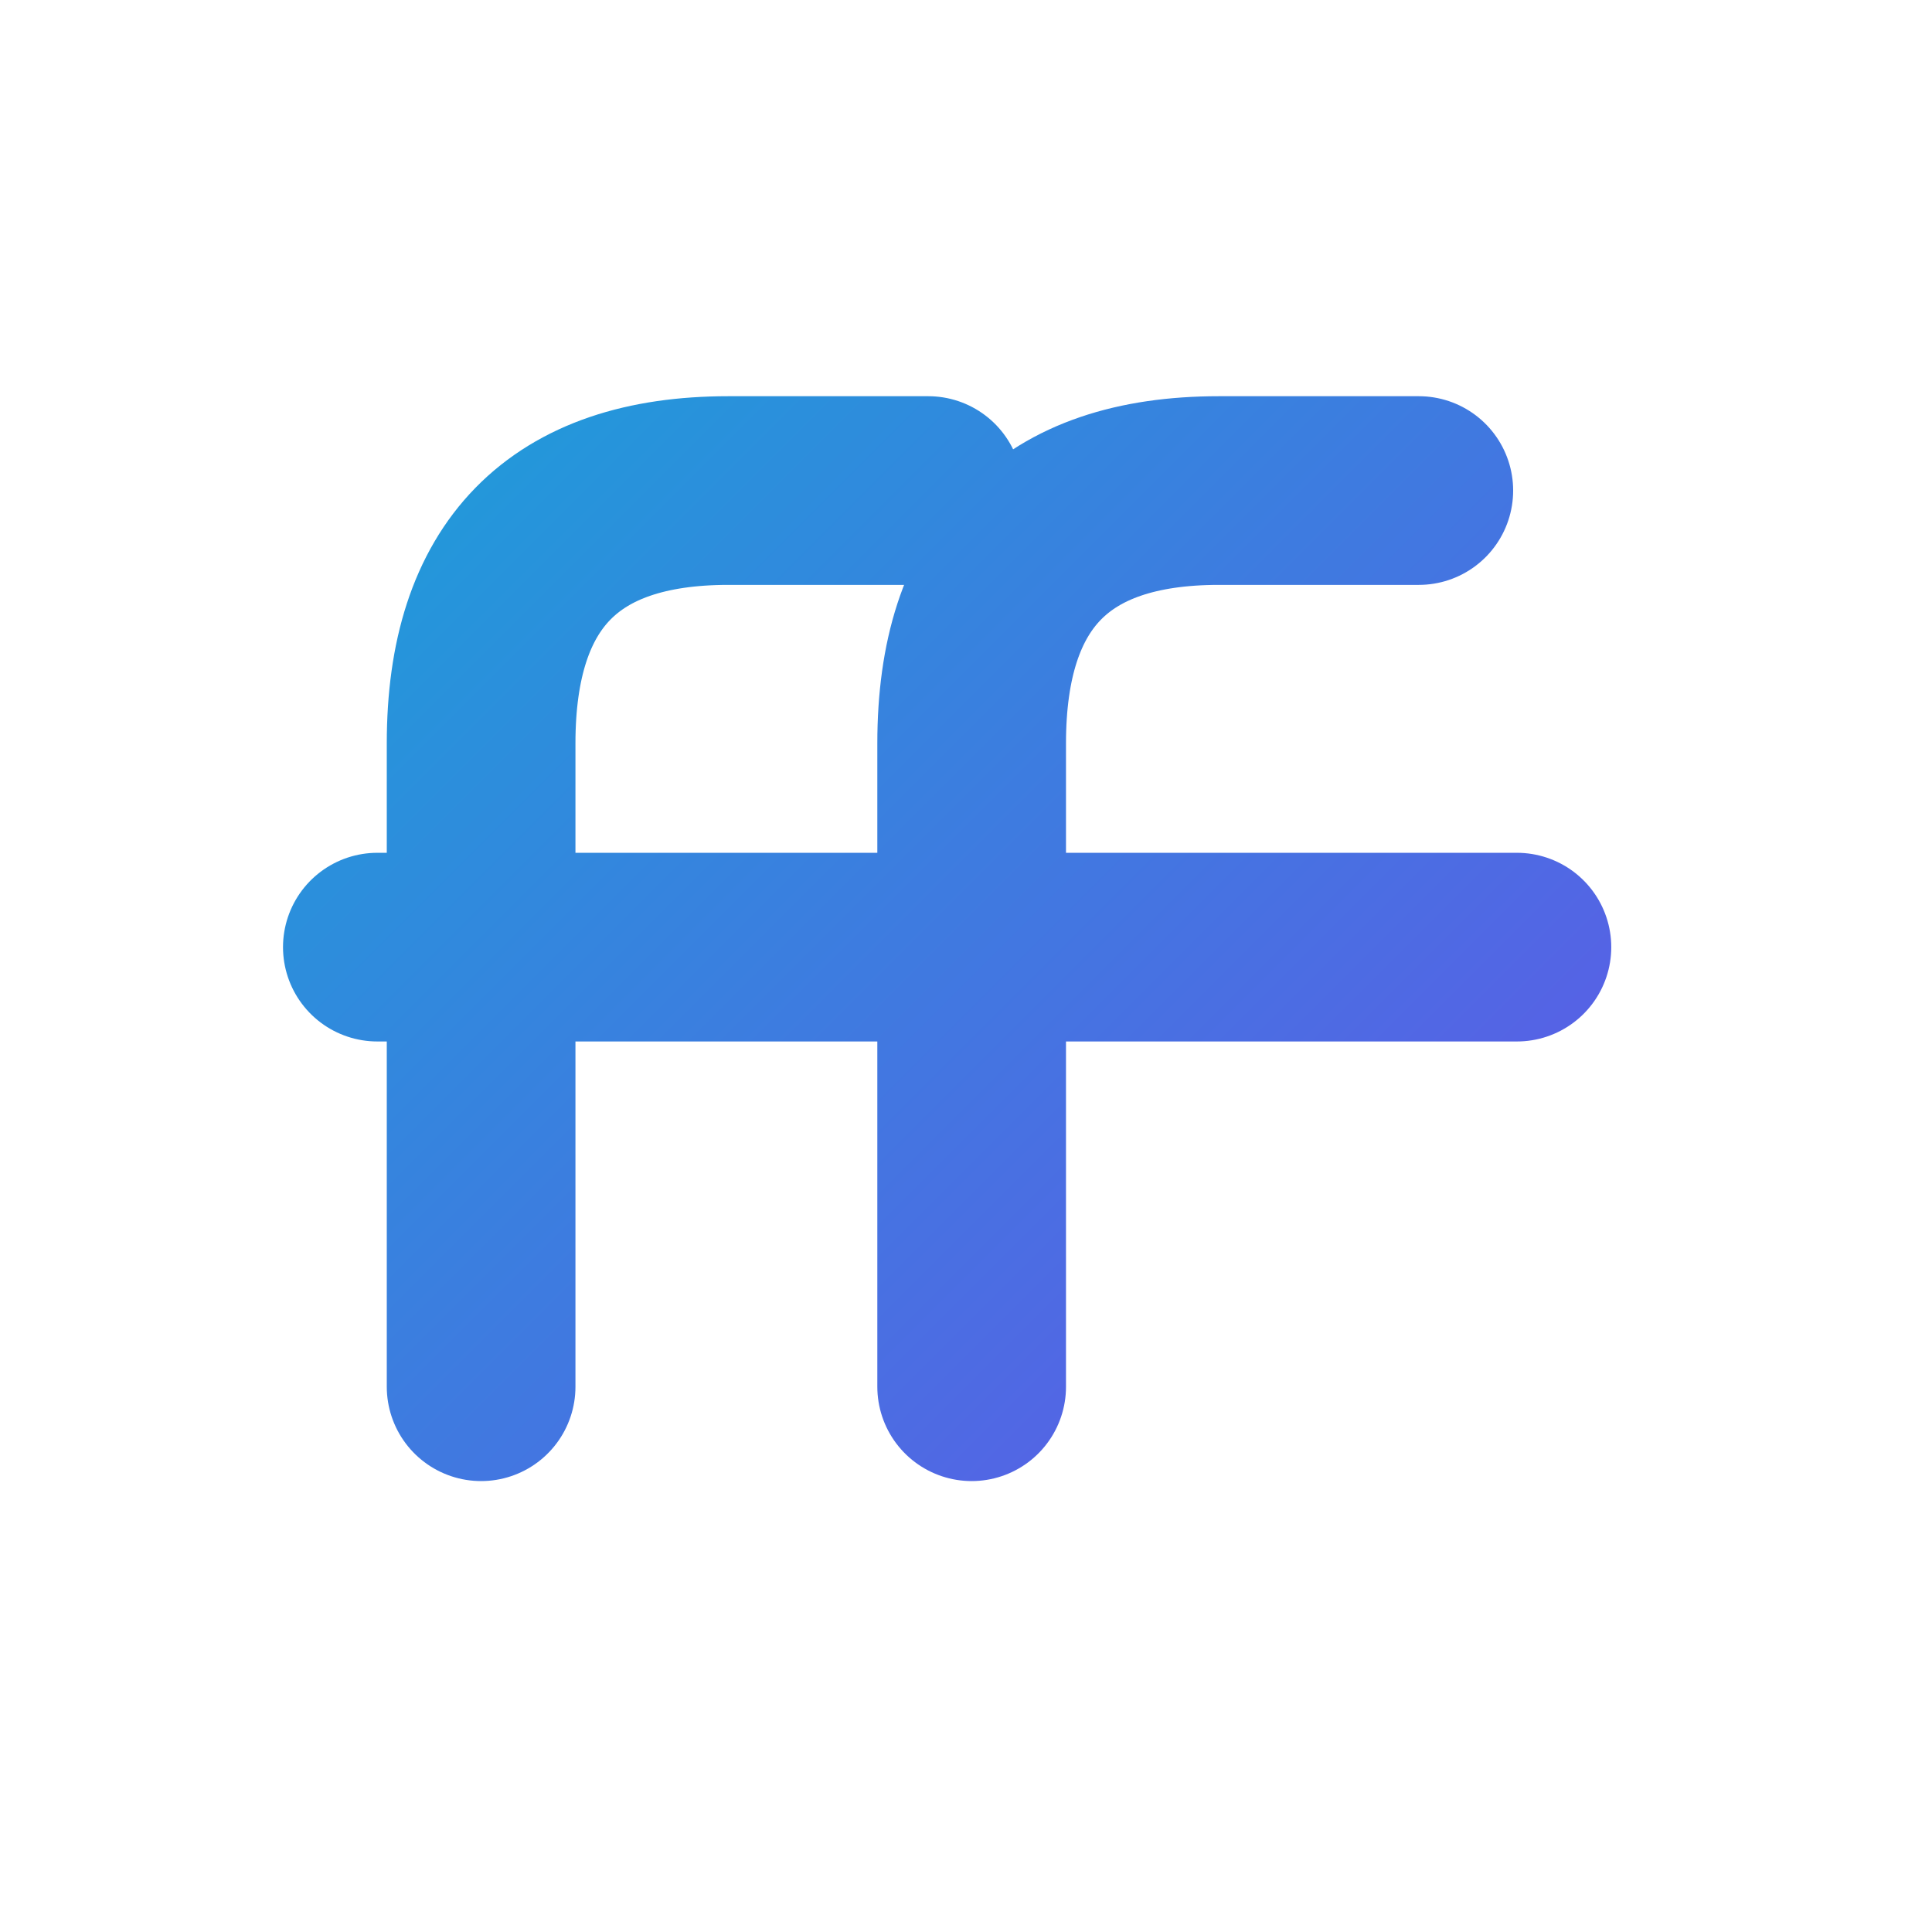
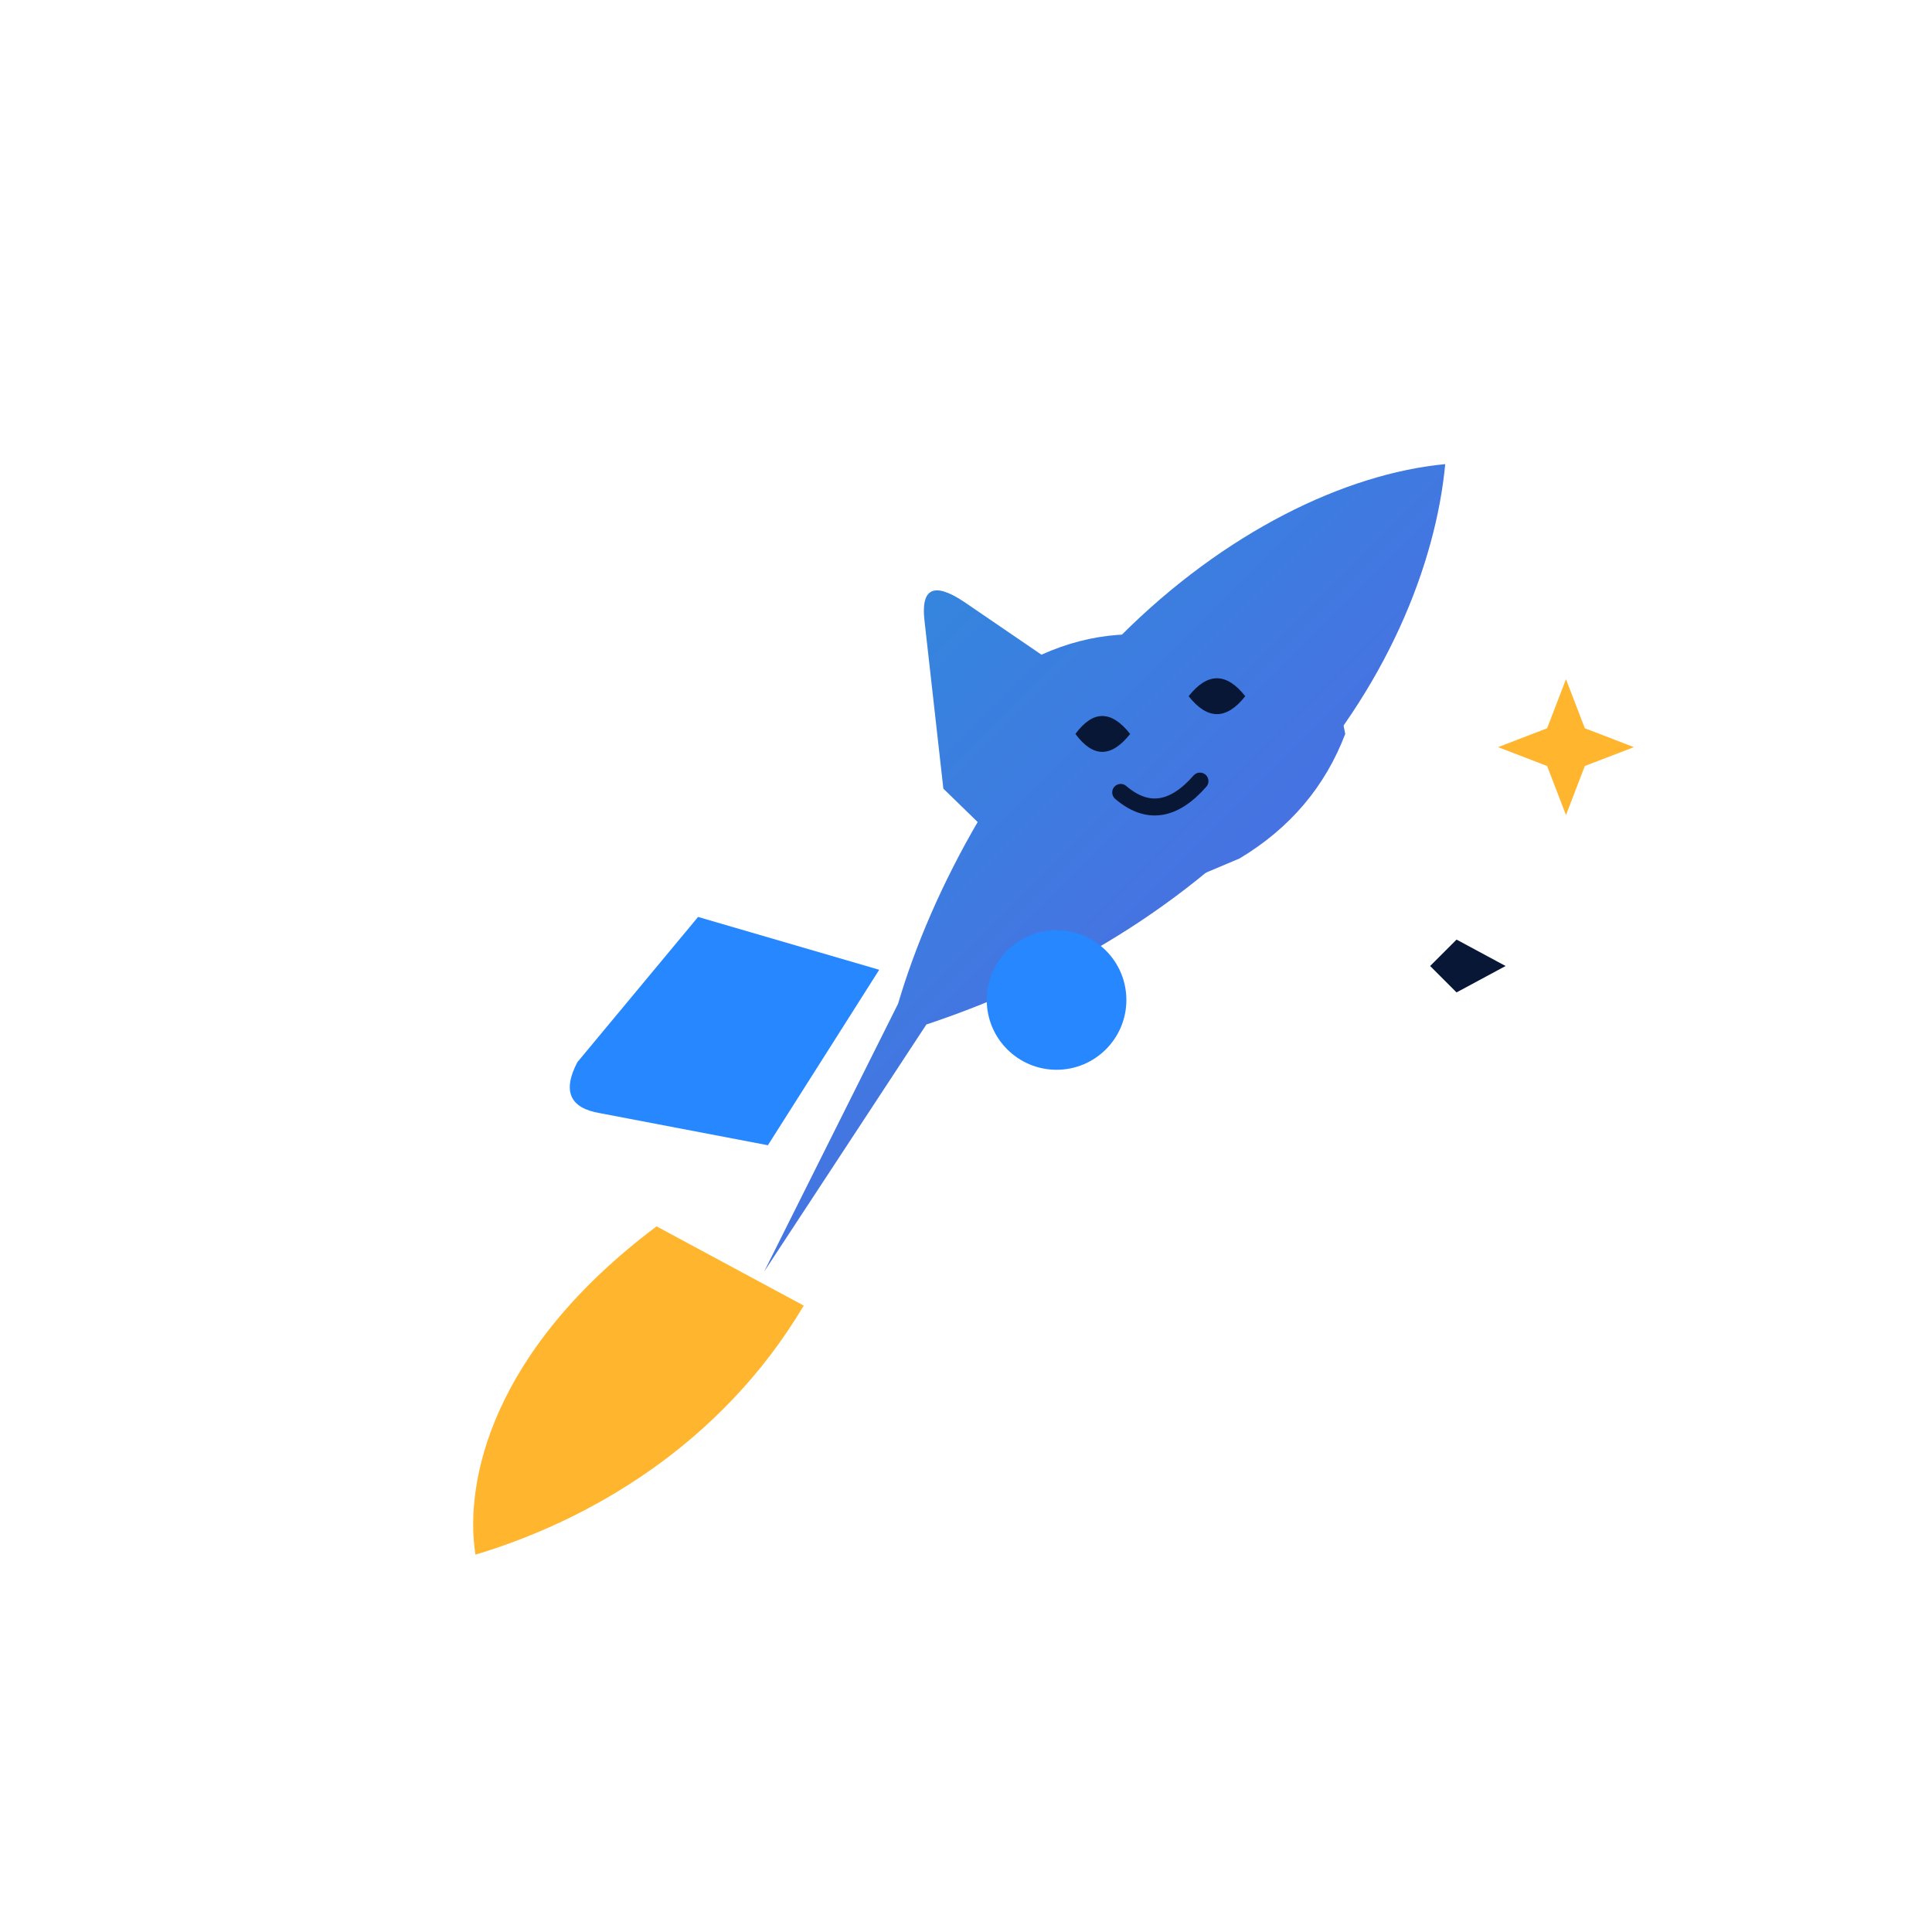
<svg xmlns="http://www.w3.org/2000/svg" viewBox="0 0 1024 1024" width="1024" height="1024" role="img" aria-label="farfarfun logo">
  <defs>
    <linearGradient id="g" x1="0" y1="0" x2="1024" y2="1024" gradientUnits="userSpaceOnUse">
      <stop offset="0" stop-color="#06B6D4" />
      <stop offset="1" stop-color="#7C3AED" />
    </linearGradient>
  </defs>
-   <path d="M 492 260 H 386 Q 255 260 255 394 V 735 M 752 260 H 646 Q 515 260 515 394 V 735" fill="none" stroke="url(#g)" stroke-width="100" stroke-linecap="round" stroke-linejoin="round" />
-   <path d="M 200 502 H 804" fill="none" stroke="url(#g)" stroke-width="100" stroke-linecap="round" stroke-linejoin="round" />
+   <path fill="#FFB52E" d="M 348 650 C 260 716 246 786 252 824 C 312 806 382 766 426 692 Z" />
+   <path fill="#2787FF" d="M 407 607 L 318 590 Q 294 586 306 563 L 370 486 L 466 514 Z" />
+   <path fill="#2787FF" d="M 584 383 L 648 300 Q 672 276 689 304 L 711 393 L 644 456 Z" />
+   <path fill="url(#g)" d="M 405 674 L 476 532 C 494 471 533 398 594 337 C 649 282 713 251 766 246 C 761 299 735 365 681 423 C 621 488 551 523 491 543 Z" />
+   <path fill="url(#g)" d="M 500 418 L 490 329 Q 487 303 511 319 L 552 347 Q 592 329 634 341 L 670 302 Q 691 284 698 313 L 713 389 Q 697 431 657 455 L 574 490 Z" />
+   <path fill="#071735" d="M 570 389 Q 584 370 599 389 Q 584 408 570 389 Z M 630 369 Q 645 350 660 369 Q 645 388 630 369 Z" />
+   <path fill="none" stroke="#071735" stroke-width="9" stroke-linecap="round" d="M 594 420 Q 615 438 636 414" />
+   <circle cx="560" cy="530" r="37" fill="#2787FF" />
+   <path fill="#071735" d="M 772 498 L 798 512 L 772 526 L 758 512 Z" />
+   <path fill="#FFB52E" d="M 830 360 L 840 386 L 866 396 L 840 406 L 830 432 L 820 406 L 794 396 L 820 386 Z" />
</svg>
